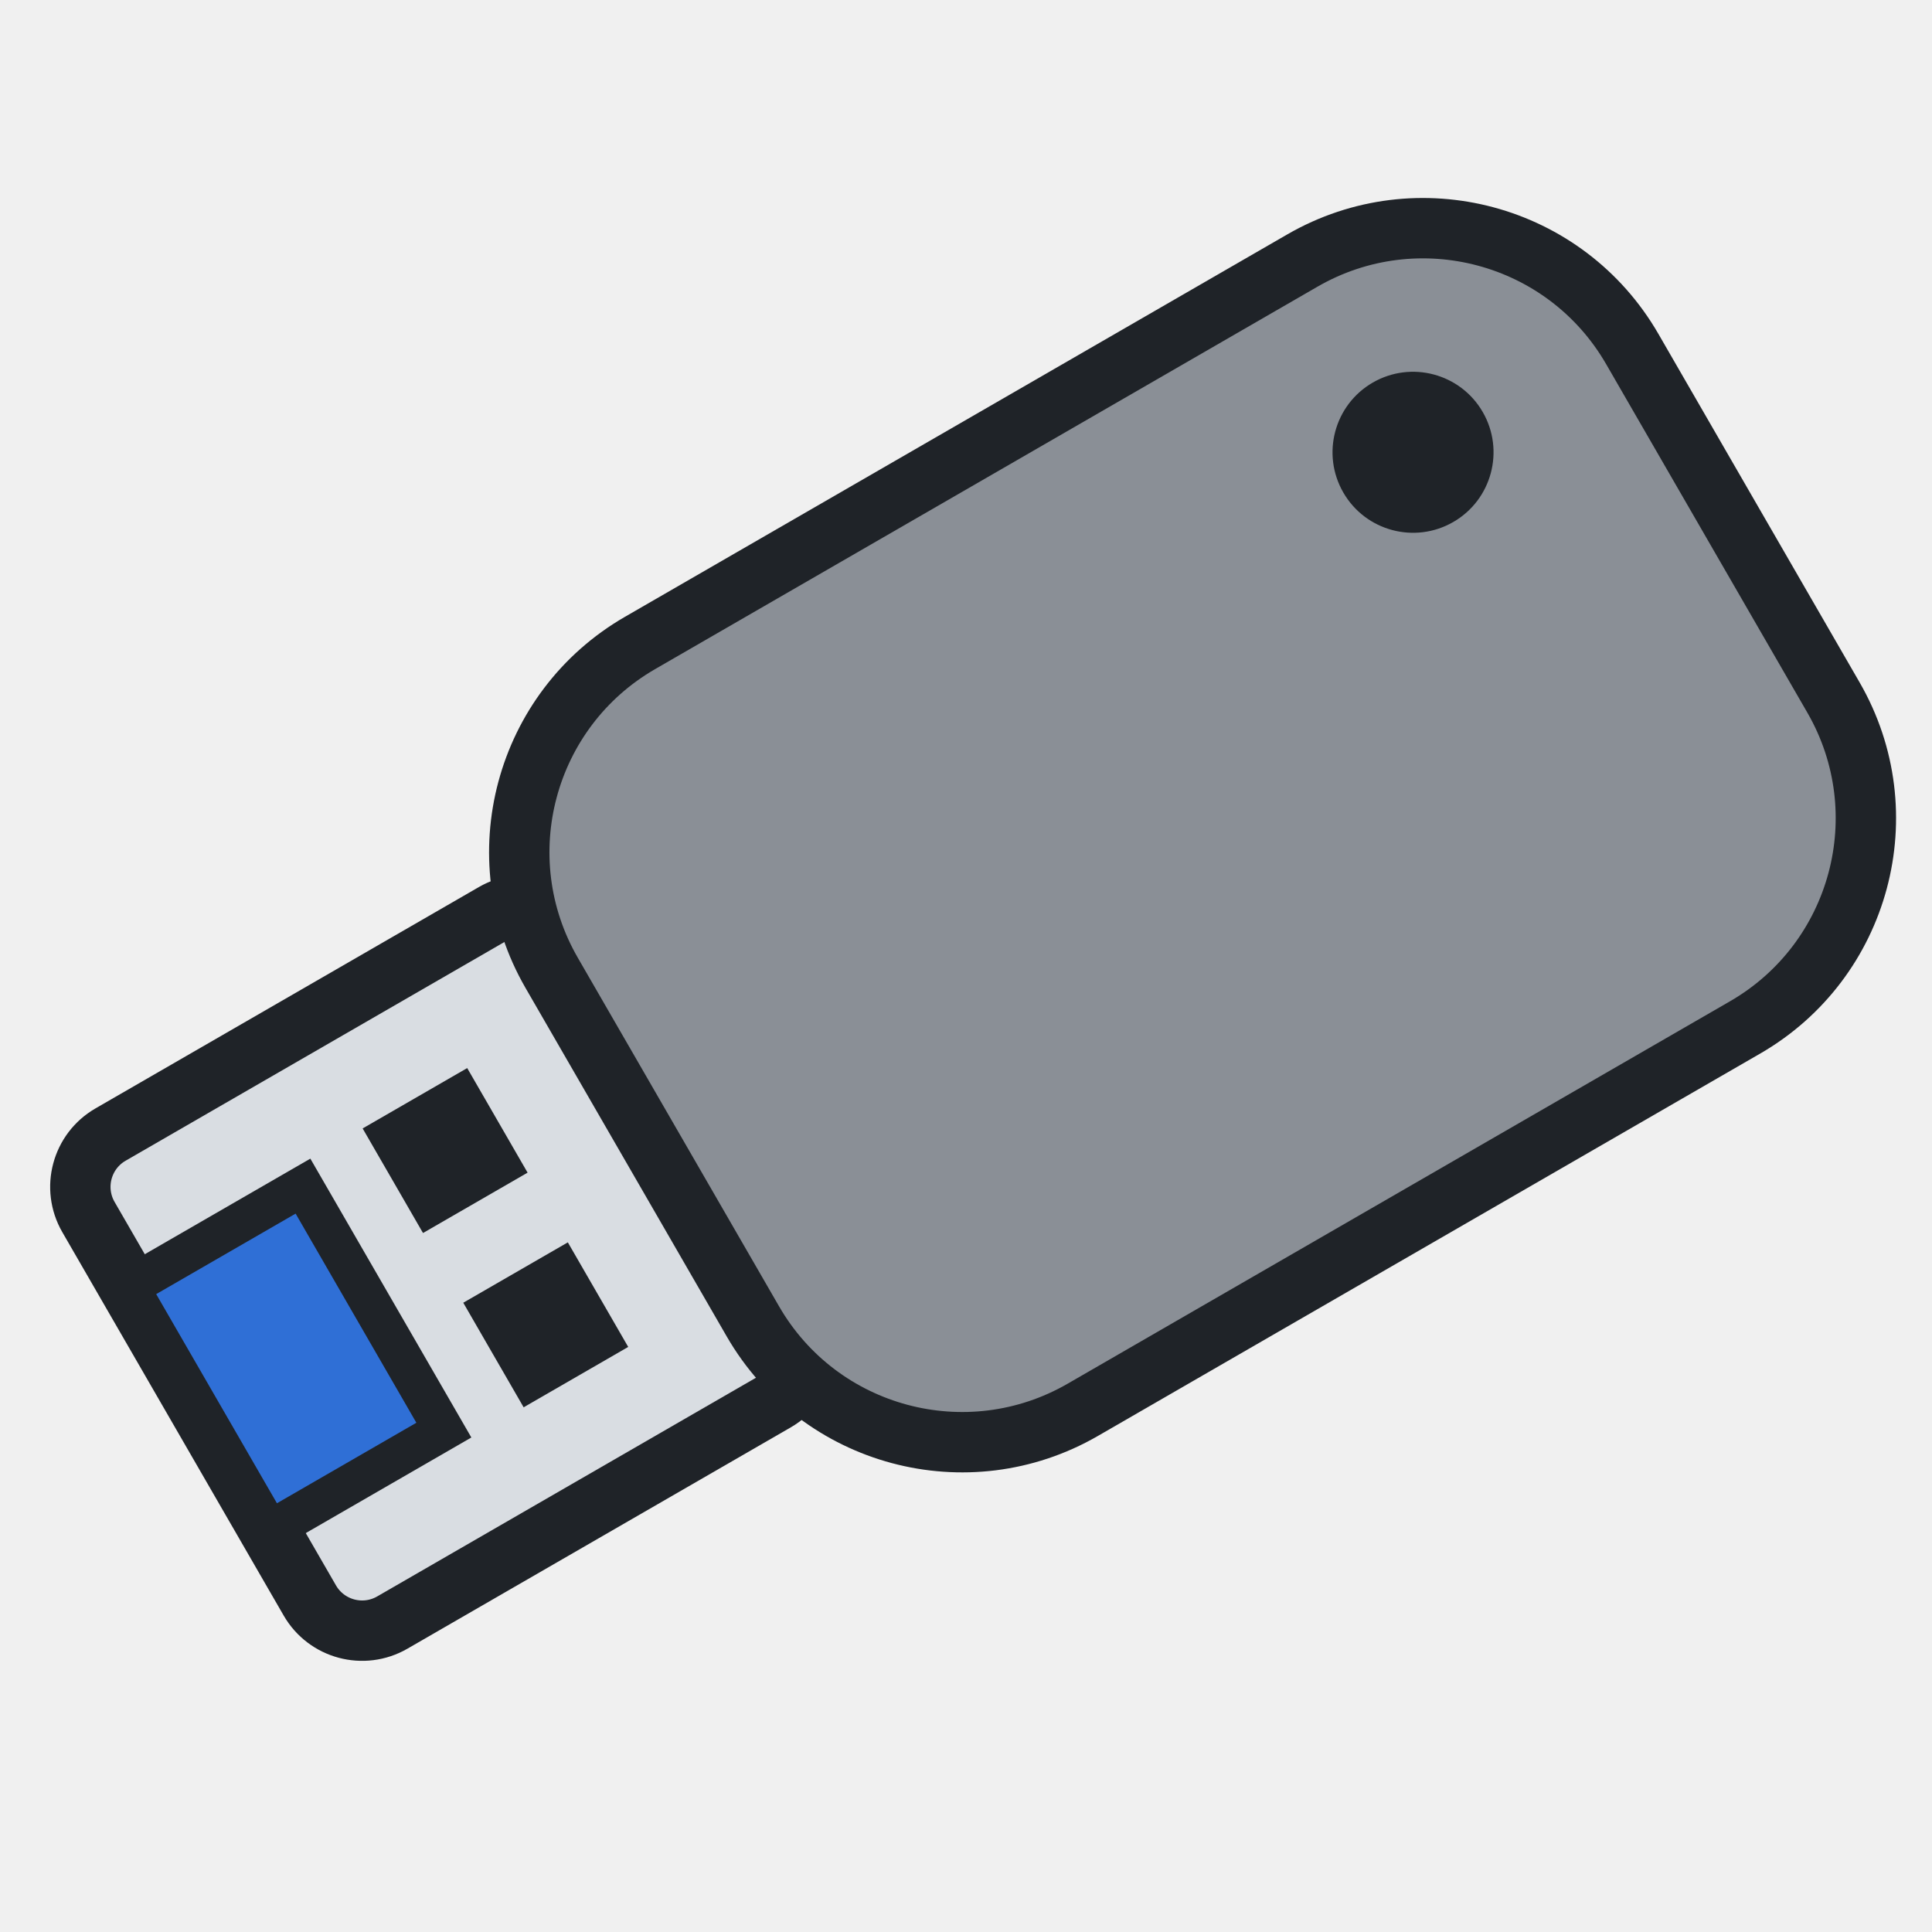
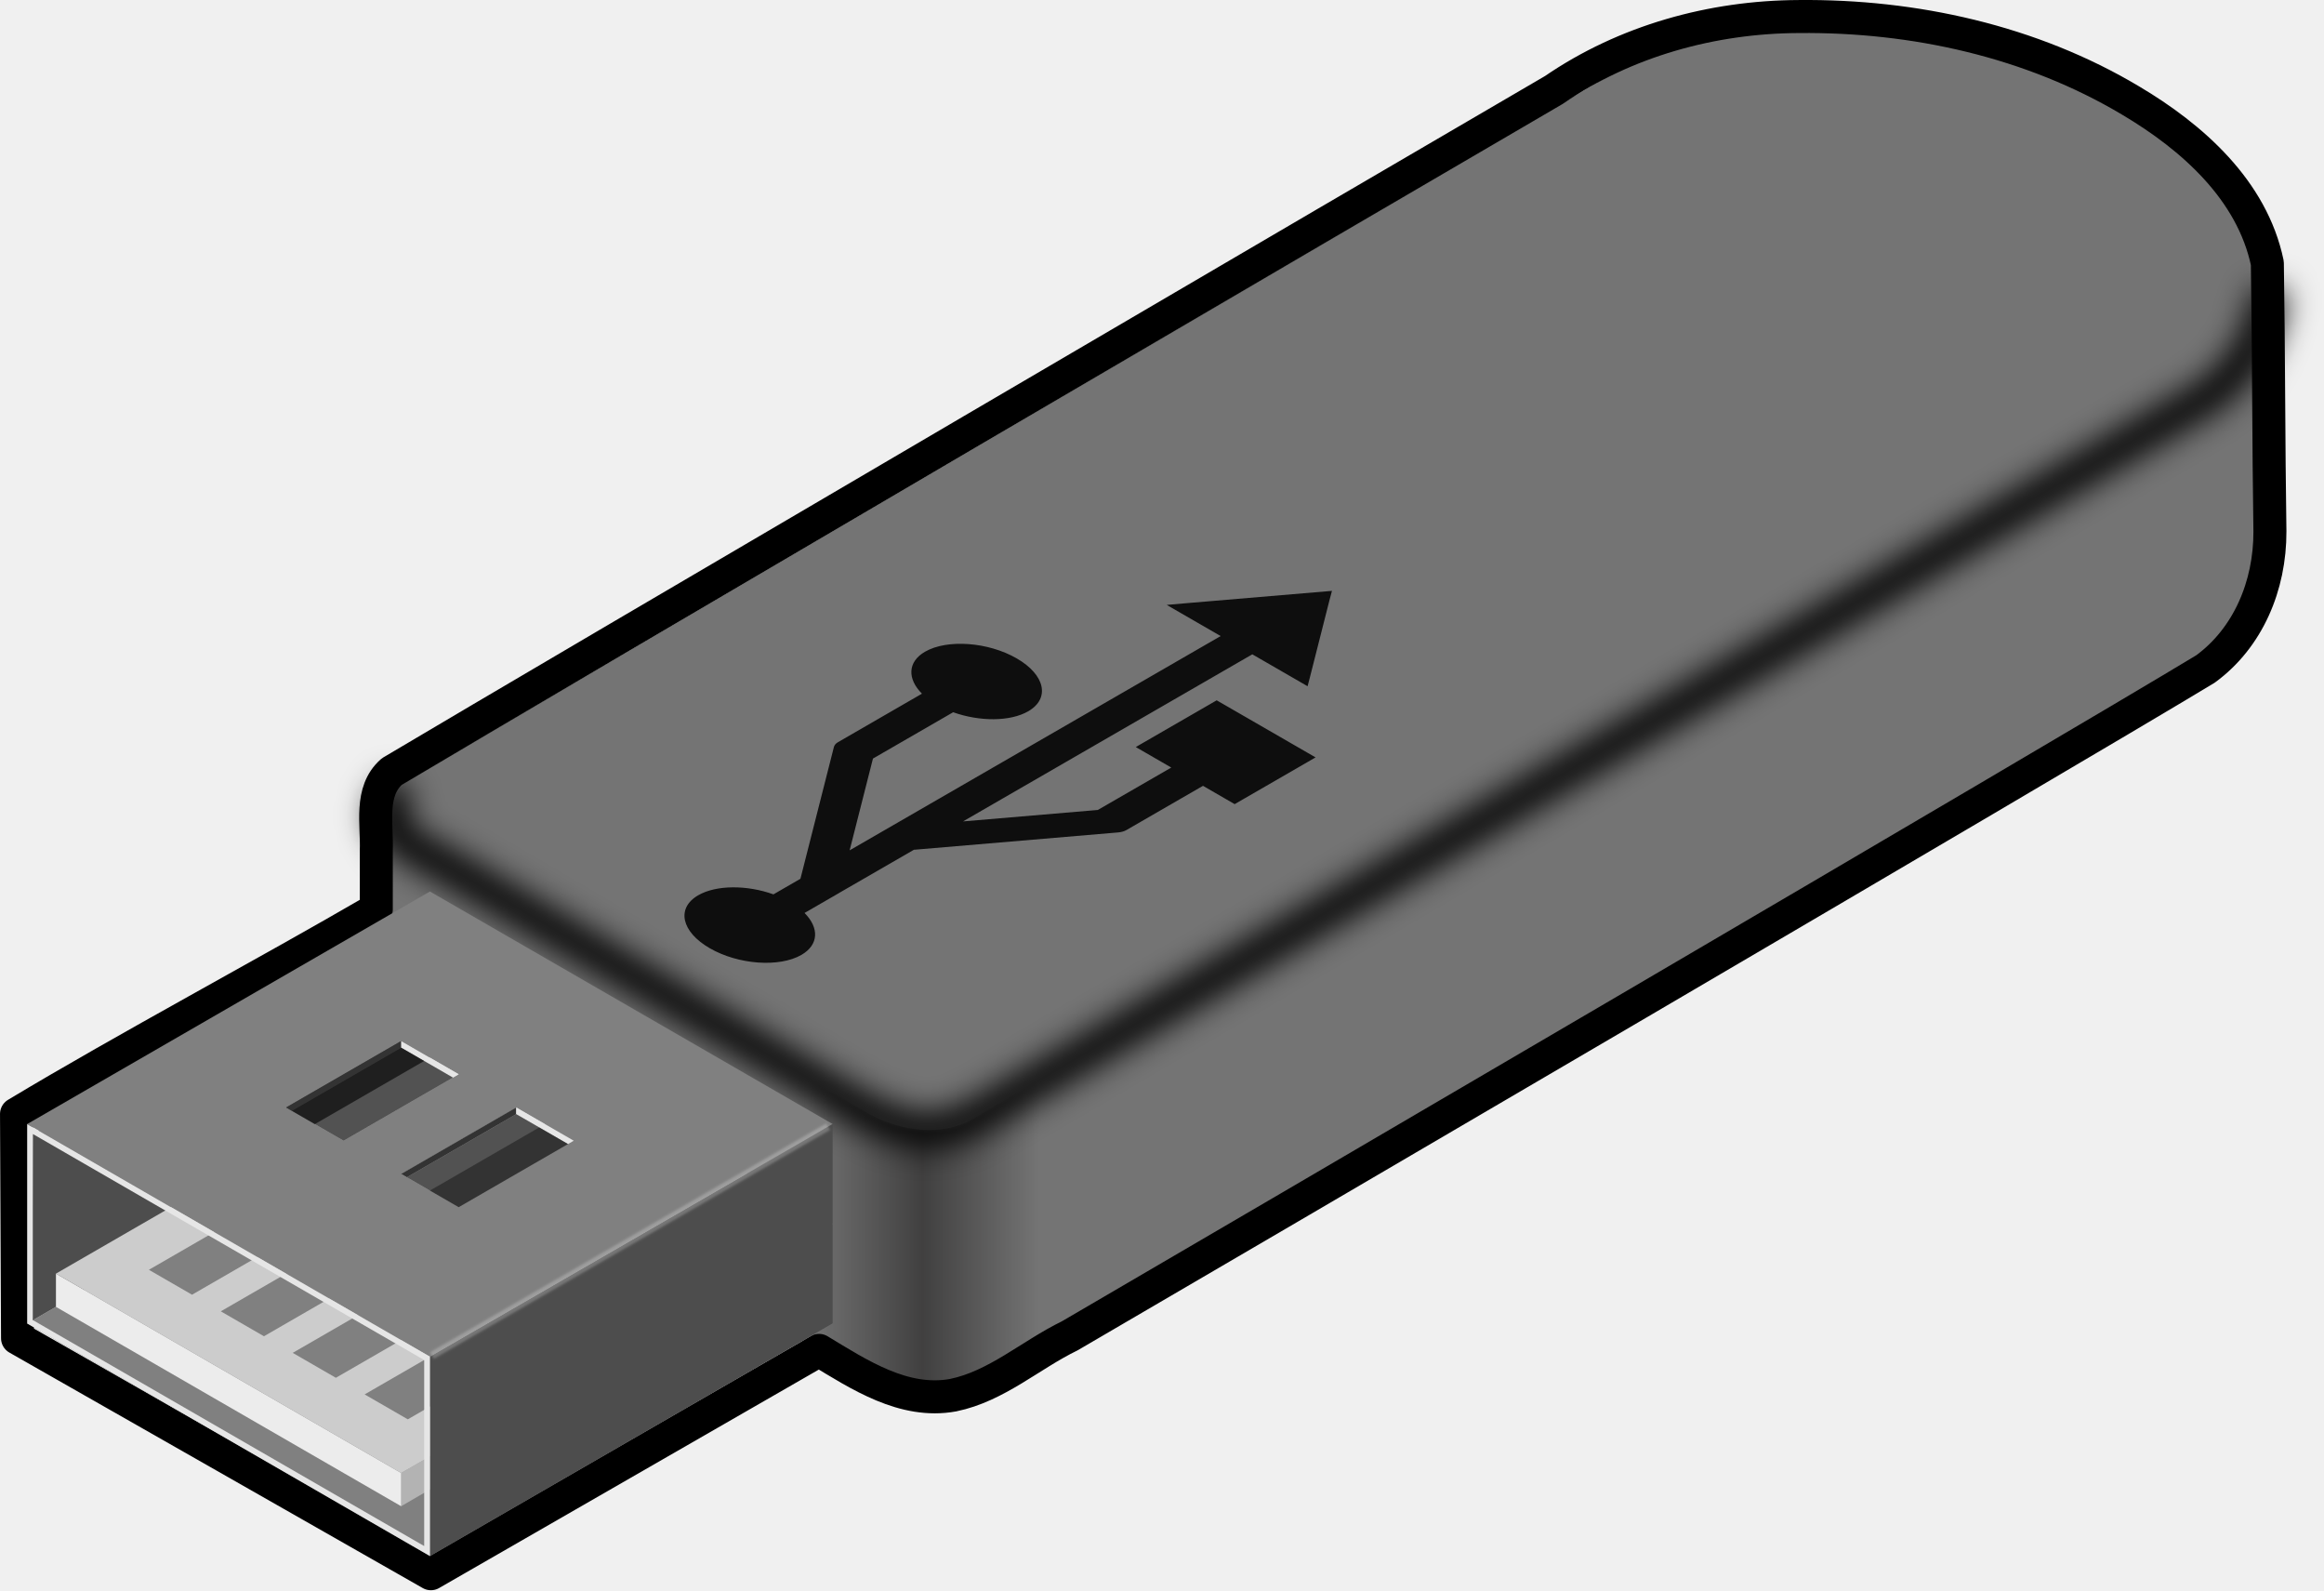
- <svg xmlns="http://www.w3.org/2000/svg" viewBox="0 0 48 48">
-   <g transform="rotate(-30 24 24)">
-     <rect x="2" y="17" width="14" height="14" rx="1.5" fill="#d9dde2" stroke="#1f2328" stroke-width="1.5" />
-     <rect x="2" y="20.5" width="5" height="7" fill="#2f6fd6" stroke="#1f2328" stroke-width="1" />
-     <rect x="9" y="20" width="3" height="3" fill="#1f2328" />
-     <rect x="9" y="25" width="3" height="3" fill="#1f2328" />
-     <rect x="15" y="13" width="31" height="22" rx="6" fill="#8a8f96" stroke="#1f2328" stroke-width="1.5" />
-     <circle cx="40" cy="18.5" r="2" fill="#1f2328" />
+ <svg xmlns="http://www.w3.org/2000/svg" id="svg4451" viewBox="0 0 63.374 43.352" version="1.1" width="63.374" height="43.352">
+   <defs id="defs4453">
+     <linearGradient id="linearGradient5477" y2="781.13" gradientUnits="userSpaceOnUse" x2="368.22" gradientTransform="matrix(0.051129,0,0,0.051129,351.64,507.1)" y1="781.13" x1="245.5">
+       <stop id="stop2582-6" style="stop-color:#747474;stop-opacity:1;" offset="0" />
+       <stop id="stop2588-1" style="stop-color:#201f1f;stop-opacity:1;" offset="0.5" />
+       <stop id="stop2584-38" style="stop-color:#747474;stop-opacity:1;" offset="1" />
+     </linearGradient>
+     <filter id="filter5446" height="1.031" width="1.043" color-interpolation-filters="sRGB" y="-0.015" x="-0.021">
+       <feGaussianBlur id="feGaussianBlur5448" stdDeviation="0.056" />
+     </filter>
+     <filter id="filter5398" color-interpolation-filters="sRGB" x="-0.029" y="-0.047" width="1.058" height="1.112">
+       <feGaussianBlur id="feGaussianBlur5400" stdDeviation="8.552" />
+     </filter>
+     <filter id="filter3406-4" color-interpolation-filters="sRGB" x="-0.014" y="-0.031" width="1.029" height="1.062">
+       <feGaussianBlur id="feGaussianBlur3408-4" stdDeviation="0.853" />
+     </filter>
+   </defs>
+   <g id="layer1" transform="translate(-342.1637,-513.3142)">
+     <path id="path4774" style="fill:#747474;fill-opacity:1;fill-rule:evenodd" d="m 391.7,514.15 c -2.124,0.018 -4.116,0.336 -5.598,1.191 l -33.111,19.426 c -0.332,0.191 -0.497,0.423 -0.502,0.669 l -6e-5,7.249 c -0.004,0.322 0.267,0.668 0.804,0.978 l 12.525,7.232 c 0.949,0.548 2.093,0.618 2.855,0.177 l 33.117,-19.426 c 1.515,-0.875 2.252,-2.052 2.252,-3.309 l 2e-4,-7.295 c -0.026,-1.644 -1.307,-3.419 -3.754,-4.832 -2.513,-1.451 -5.678,-2.085 -8.588,-2.061 z" />
+     <path id="path4776" style="opacity:0.609;fill:url(#linearGradient5477);fill-rule:evenodd;filter:url(#filter5446)" d="m 364.2,542.71 v 7.246 c 0.366,0.211 1.622,0.936 1.622,0.936 0.949,0.548 2.093,0.618 2.855,0.177 0,0 1.404,-0.81 1.798,-1.037 v -7.246 c -0.394,0.227 -1.798,1.037 -1.798,1.037 -0.763,0.44 -1.906,0.37 -2.855,-0.177 0,0 -1.256,-0.725 -1.622,-0.936 z" />
+     <path id="path4778" style="fill:#747474;fill-opacity:1;fill-rule:evenodd" d="m 353.29,536.42 12.525,7.231 c 0.949,0.548 2.095,0.621 2.855,0.178 l 33.126,-19.318 c 3.504,-2.043 2.844,-5.681 -1.502,-8.19 -4.346,-2.509 -10.675,-2.897 -14.187,-0.868 l -33.12,19.317 c -0.767,0.443 -0.646,1.103 0.303,1.651" />
+     <path id="path4780" style="mix-blend-mode:normal;fill:none;stroke:#000000;stroke-width:17.7;stroke-dasharray:none;filter:url(#filter5398)" d="m 1024.8,275.73 c -1.39,24.612 -14.32,42.96 -31.243,56.476 l -655.18,383.07 c -28.689,16.447 -44.443,6.964 -63.971,-2.023 L 45.628,579.138 c -32.065,-15.81 -27.879,-26.86 -14.944,-36.77" transform="matrix(0.051129,0,0,0.051129,351.64,507.1)" />
+     <path id="path4782" style="fill:none;stroke:#000000;stroke-width:0.9;stroke-linecap:round;stroke-linejoin:round;stroke-dasharray:none" d="m 391.216,513.765 c -2.36,0.009 -4.728,0.663 -6.681,2.003 -4.415,2.568 -27.3,15.97 -31.688,18.581 -0.615,0.541 -0.394,1.437 -0.422,2.154 v 1.602 c -3.038,1.767 -6.797,3.767 -9.811,5.578 l 0.028,6.113 11.272,6.42 10.585,-6.088 c 1.094,0.661 2.31,1.465 3.653,1.221 1.189,-0.243 2.113,-1.098 3.183,-1.618 4.175,-2.434 26.833,-15.681 30.969,-18.178 1.162,-0.848 1.764,-2.271 1.759,-3.751 -0.037,-2.437 -0.03,-4.834 -0.07,-7.314 -0.416,-1.991 -2.045,-3.435 -3.725,-4.431 -2.714,-1.62 -5.909,-2.323 -9.053,-2.292 z" />
+     <g id="g4784" transform="matrix(0.051129,0,0,0.051129,351.5339,506.9106)">
+       <path id="path4786" style="fill:#808080;fill-rule:evenodd" d="M -168.77,830.91 46.03,954.92 260.83,830.91 46.03,706.89 Z" />
+       <path id="path4788" style="fill:#4d4d4d;fill-rule:evenodd" d="M -165.7,829.13 52.17,703.34 v -99.213 l -217.87,125.79 z" />
+       <path id="path4790" style="fill:#b3b3b3;fill-rule:evenodd" d="M 30.686,928.35 258.826,795.48 V 777.763 L 30.686,910.633 Z" />
+       <path id="path4792" style="fill:#ececec;fill-rule:evenodd" d="m -153.43,822.05 v -17.717 l 184.12,106.3 v 17.717 z" />
+       <path id="path4794" style="fill:#cccccc;fill-rule:evenodd" d="m 30.686,910.63 -184.12,-106.3 230.14,-132.87 184.12,106.3 z" />
+       <path id="path4796" style="fill:#808080;fill-rule:evenodd" d="m -103.86,802.29 23.014,13.287 203.59,-117.54 L 99.73,684.75 -103.86,802.29 m 38.357,22.146 23.014,13.287 203.59,-117.54 -23.014,-13.287 -203.59,117.54 m 38.357,22.146 23.014,13.287 203.59,-117.54 -23.014,-13.287 -203.59,117.54 m 38.357,22.146 23.014,13.287 203.59,-117.54 -23.014,-13.287 -203.59,117.54" />
+       <path id="path4798" style="fill:#808080;fill-rule:evenodd" d="m 46.031,600.59 -214.81,124 214.81,124.03 214.81,-124.03 z M 30.688,680.31 61.375,698.03 0,733.47 -30.688,715.75 Z m 61.374,35.44 30.688,17.72 -61.375,35.44 -30.687,-17.72 z" />
+       <path id="path4800" style="fill:#4d4d4d;fill-rule:evenodd" d="M 46.029,954.92 V 848.62 L 260.829,724.6 V 830.9 Z" />
+       <path id="path4802" style="fill:#333333;fill-rule:evenodd" d="m -27.617,717.52 -3.069,-1.772 61.372,-35.433 v 3.543 l -58.303,33.661 z" />
+       <path id="path4804" style="fill:#e6e6e6;fill-rule:evenodd" d="m 30.686,680.31 v 3.543 l 27.617,15.945 3.069,-1.772 -30.686,-17.717 z" />
+       <path id="path4806" style="fill:#e6e6e6;fill-rule:evenodd" d="M -168.78,724.59 V 830.9 l 214.81,124 V 848.62 Z m 3.062,5.312 208.69,120.5 v 99.188 l -208.69,-120.47 v -99.219 z" />
+       <path id="path4808" style="fill:#333333;fill-rule:evenodd" d="m 33.755,752.95 -3.069,-1.772 61.372,-35.433 v 3.543 l -58.303,33.661 z" />
+       <path id="path4810" style="fill:#e6e6e6;fill-rule:evenodd" d="m 92.058,715.75 v 3.543 l 27.617,15.945 3.069,-1.772 -30.686,-17.717 z" />
+       <path id="path4812" style="opacity:0.6;fill:#000000;fill-rule:evenodd" d="M 33.755,752.95 92.058,719.29 119.68,735.24 61.372,768.9 Z" />
+       <path id="path4814" style="opacity:0.6;fill:#000000;fill-rule:evenodd" d="M -27.617,717.52 30.686,683.86 58.303,699.8 0,733.46 Z" />
+       <path id="path4816" style="opacity:0.24;fill:none;stroke:#ffffff;stroke-width:4;filter:url(#filter3406-4)" d="m 47.104,848.01 211.29,-122" />
+     </g>
+     <path id="path4265" style="opacity:0.88;fill:#000000;fill-opacity:1" d="m 367.39,531.08 c -0.478,0.276 -0.489,0.74 -0.085,1.145 l -2.291,1.323 c -0.059,0.034 -0.097,0.079 -0.11,0.13 l -0.913,3.593 -0.736,0.425 c -0.716,-0.258 -1.558,-0.261 -2.052,0.025 -0.603,0.348 -0.462,0.995 0.315,1.443 0.777,0.449 1.897,0.53 2.5,0.182 0.477,-0.276 0.487,-0.739 0.085,-1.143 l 0.926,-0.535 0.005,10e-4 5.9e-4,-0.005 2.056,-1.187 0.002,0.003 5.555,-0.472 c 0.089,-0.007 0.168,-0.029 0.227,-0.062 l 2.094,-1.209 0.576,0.333 0.288,0.166 0.223,-0.129 1.76,-1.016 0.223,-0.129 -0.288,-0.166 -2.121,-1.224 -0.288,-0.166 -0.223,0.129 -1.76,1.016 -0.223,0.129 0.288,0.166 0.68,0.393 -2.003,1.156 -3.676,0.312 7.889,-4.555 1.109,0.64 0.398,0.23 0.07,-0.269 0.523,-2.061 0.072,-0.27 -0.468,0.04 -3.572,0.302 -0.466,0.041 0.398,0.23 1.073,0.619 -10.118,5.842 0.636,-2.502 2.187,-1.263 c 0.715,0.256 1.554,0.259 2.047,-0.026 0.603,-0.348 0.463,-0.994 -0.314,-1.442 -0.777,-0.449 -1.897,-0.53 -2.5,-0.182" />
  </g>
</svg>
